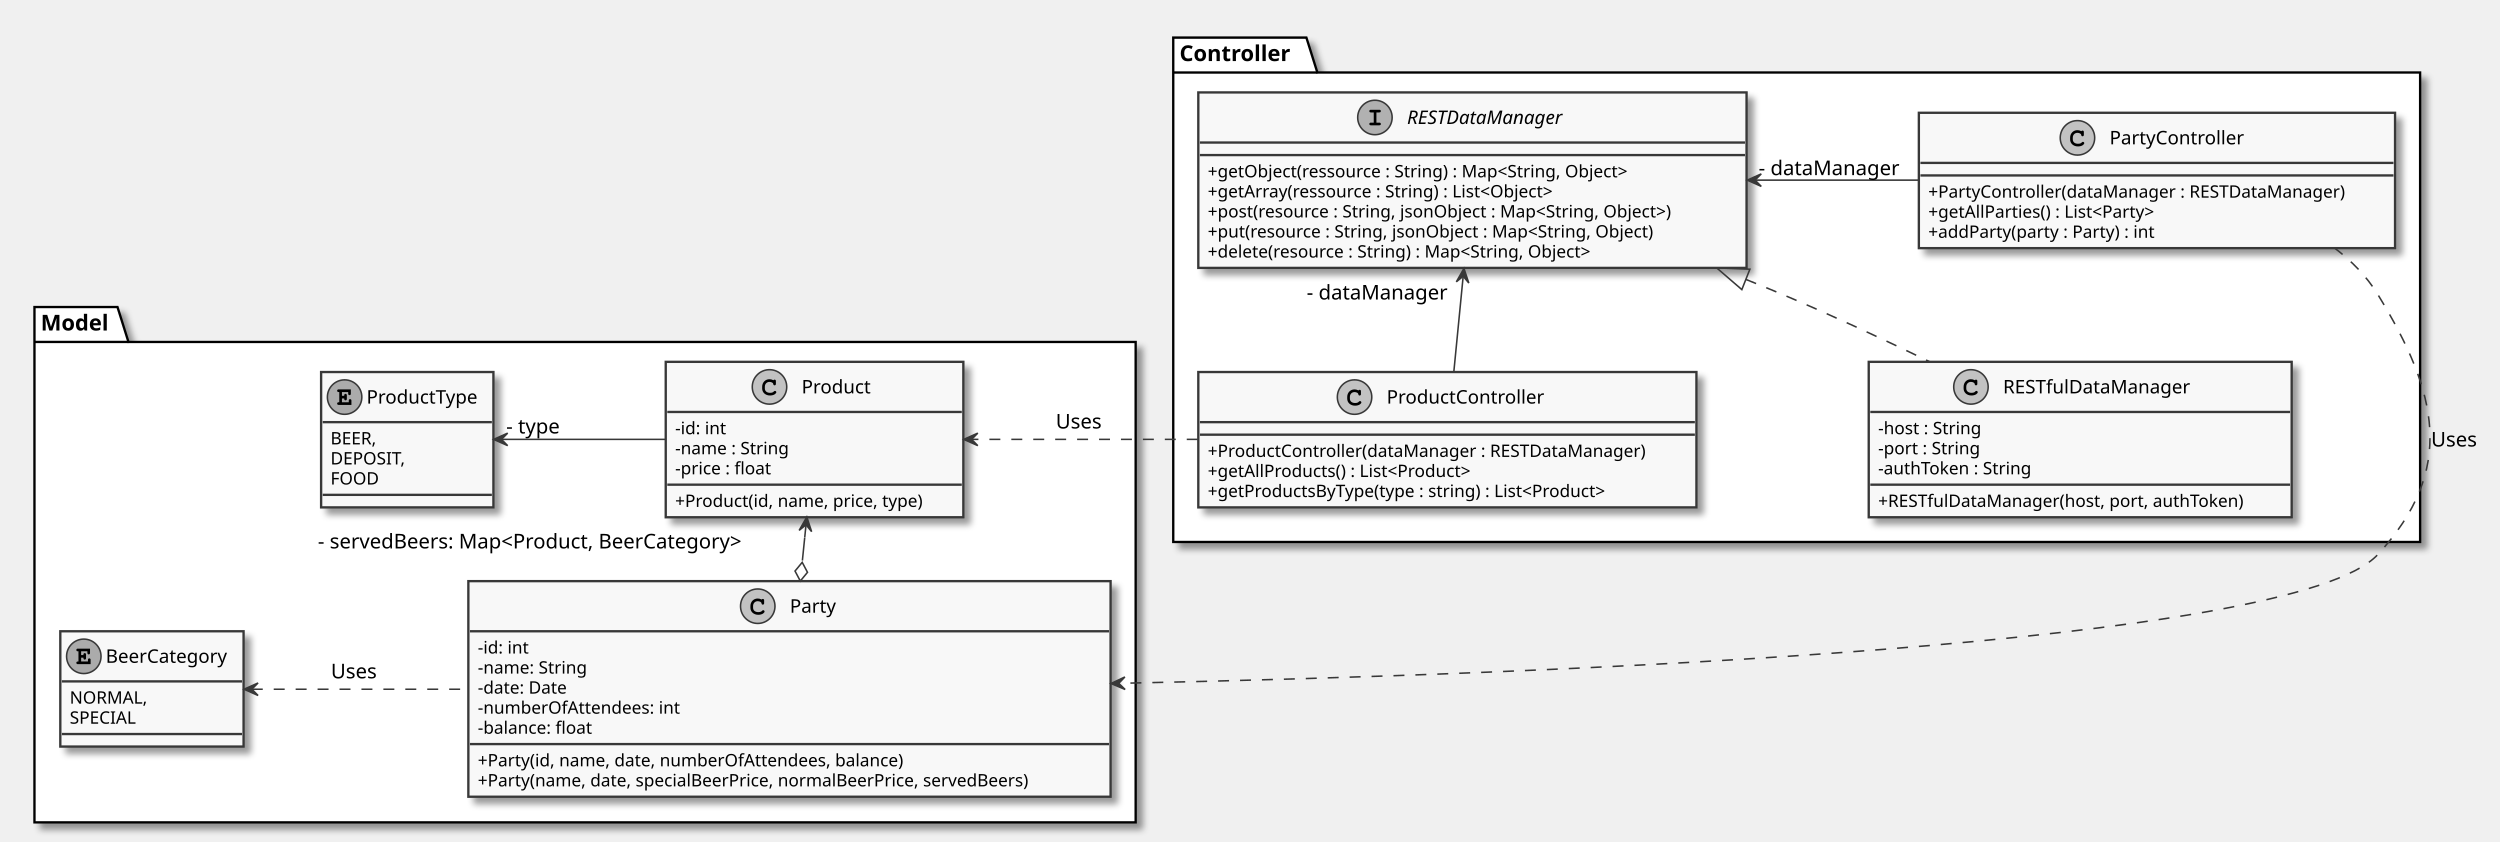
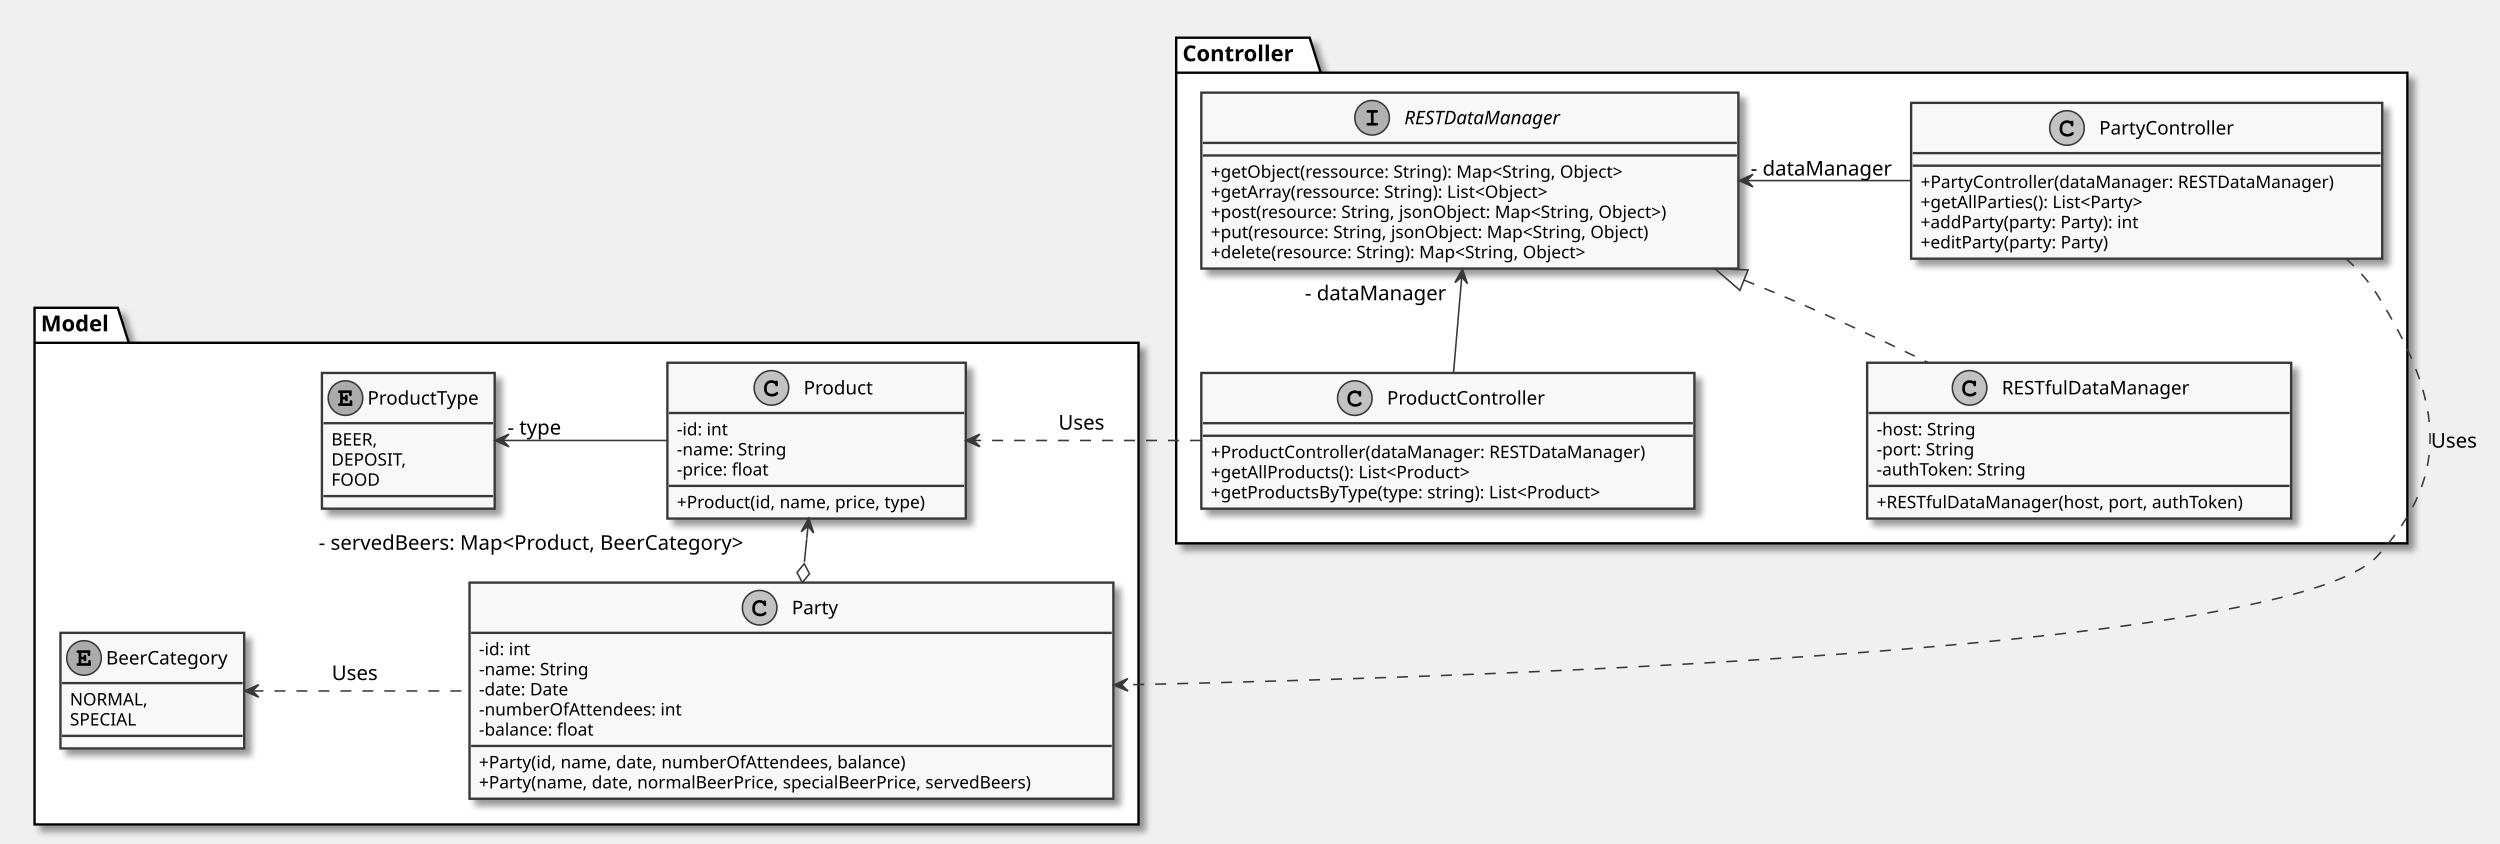
- <svg xmlns="http://www.w3.org/2000/svg" contentScriptType="application/ecmascript" contentStyleType="text/css" height="537px" preserveAspectRatio="none" style="width:1596px;height:537px;" version="1.1" viewBox="0 0 1596 537" width="1596px" zoomAndPan="magnify">
+ <svg xmlns="http://www.w3.org/2000/svg" contentScriptType="application/ecmascript" contentStyleType="text/css" height="537px" preserveAspectRatio="none" style="width:1592px;height:537px;" version="1.1" viewBox="0 0 1592 537" width="1592px" zoomAndPan="magnify">
  <defs>
-     <filter height="300%" id="f1i0utuzlcr67o" width="300%" x="-1" y="-1">
+     <filter height="300%" id="f125ggz4pm1xp5" width="300%" x="-1" y="-1">
      <feGaussianBlur result="blurOut" stdDeviation="2.0" />
      <feColorMatrix in="blurOut" result="blurOut2" type="matrix" values="0 0 0 0 0 0 0 0 0 0 0 0 0 0 0 0 0 0 .4 0" />
      <feOffset dx="4.0" dy="4.0" in="blurOut2" result="blurOut3" />
      <feBlend in="SourceGraphic" in2="blurOut3" mode="normal" />
    </filter>
  </defs>
  <g>
-     <polygon fill="#FFFFFF" filter="url(#f1i0utuzlcr67o)" points="22,196,75,196,82,218.297,725,218.297,725,525,22,525,22,196" style="stroke: #000000; stroke-width: 1.5;" />
+     <polygon fill="#FFFFFF" filter="url(#f125ggz4pm1xp5)" points="22,196,75,196,82,218.297,725,218.297,725,525,22,525,22,196" style="stroke: #000000; stroke-width: 1.5;" />
    <line style="stroke: #000000; stroke-width: 1.5;" x1="22" x2="82" y1="218.297" y2="218.297" />
    <text fill="#000000" font-family="sans-serif" font-size="14" font-weight="bold" lengthAdjust="spacingAndGlyphs" textLength="47" x="26" y="210.995">Model</text>
-     <polygon fill="#FFFFFF" filter="url(#f1i0utuzlcr67o)" points="749,24,834,24,841,46.297,1545,46.297,1545,346,749,346,749,24" style="stroke: #000000; stroke-width: 1.5;" />
+     <polygon fill="#FFFFFF" filter="url(#f125ggz4pm1xp5)" points="749,24,834,24,841,46.297,1533,46.297,1533,346,749,346,749,24" style="stroke: #000000; stroke-width: 1.5;" />
    <line style="stroke: #000000; stroke-width: 1.5;" x1="749" x2="841" y1="46.297" y2="46.297" />
    <text fill="#000000" font-family="sans-serif" font-size="14" font-weight="bold" lengthAdjust="spacingAndGlyphs" textLength="79" x="753" y="38.995">Controller</text>
-     <rect fill="#F8F8F8" filter="url(#f1i0utuzlcr67o)" height="137.633" id="Party" style="stroke: #383838; stroke-width: 1.5;" width="410" x="299" y="371" />
+     <rect fill="#F8F8F8" filter="url(#f125ggz4pm1xp5)" height="137.633" id="Party" style="stroke: #383838; stroke-width: 1.5;" width="410" x="299" y="371" />
    <ellipse cx="483.75" cy="387" fill="#C2C2C2" rx="11" ry="11" style="stroke: #383838; stroke-width: 1.0;" />
    <path d="M486.094,382.672 L486.266,382.75 C486.484,382.438 486.688,382.344 486.984,382.344 C487.281,382.344 487.562,382.484 487.719,382.75 C487.812,382.906 487.828,383.031 487.828,383.469 L487.828,384.891 C487.828,385.312 487.797,385.5 487.688,385.656 C487.516,385.875 487.25,386.016 486.984,386.016 C486.766,386.016 486.531,385.906 486.391,385.766 C486.25,385.641 486.219,385.516 486.156,385.109 C486.062,384.703 485.891,384.484 485.406,384.203 C484.938,383.953 484.328,383.797 483.75,383.797 C482.016,383.797 480.766,385.109 480.766,386.891 L480.766,387.984 C480.766,389.688 482.062,390.781 484.109,390.781 C484.875,390.781 485.562,390.656 485.984,390.391 C486.172,390.297 486.172,390.297 486.625,389.812 C486.812,389.625 487.016,389.547 487.234,389.547 C487.703,389.547 488.094,389.938 488.094,390.391 C488.094,390.781 487.766,391.234 487.188,391.641 C486.438,392.188 485.281,392.484 484.062,392.484 C481.172,392.484 479.062,390.594 479.062,388.016 L479.062,386.891 C479.062,384.172 481.062,382.094 483.688,382.094 C484.562,382.094 485.156,382.234 486.094,382.672 Z " />
    <text fill="#000000" font-family="sans-serif" font-size="12" lengthAdjust="spacingAndGlyphs" textLength="32" x="504.25" y="391.154">Party</text>
    <line style="stroke: #383838; stroke-width: 1.5;" x1="300" x2="708" y1="403" y2="403" />
    <text fill="#000000" font-family="sans-serif" font-size="11" lengthAdjust="spacingAndGlyphs" textLength="36" x="305" y="417.21">-id: int</text>
    <text fill="#000000" font-family="sans-serif" font-size="11" lengthAdjust="spacingAndGlyphs" textLength="78" x="305" y="430.015">-name: String</text>
    <text fill="#000000" font-family="sans-serif" font-size="11" lengthAdjust="spacingAndGlyphs" textLength="63" x="305" y="442.82">-date: Date</text>
    <text fill="#000000" font-family="sans-serif" font-size="11" lengthAdjust="spacingAndGlyphs" textLength="140" x="305" y="455.625">-numberOfAttendees: int</text>
    <text fill="#000000" font-family="sans-serif" font-size="11" lengthAdjust="spacingAndGlyphs" textLength="81" x="305" y="468.429">-balance: float</text>
    <line style="stroke: #383838; stroke-width: 1.5;" x1="300" x2="708" y1="475.023" y2="475.023" />
    <text fill="#000000" font-family="sans-serif" font-size="11" lengthAdjust="spacingAndGlyphs" textLength="303" x="305" y="489.234">+Party(id, name, date, numberOfAttendees, balance)</text>
-     <text fill="#000000" font-family="sans-serif" font-size="11" lengthAdjust="spacingAndGlyphs" textLength="398" x="305" y="502.039">+Party(name, date, specialBeerPrice, normalBeerPrice, servedBeers)</text>
-     <rect fill="#F8F8F8" filter="url(#f1i0utuzlcr67o)" height="99.219" id="Product" style="stroke: #383838; stroke-width: 1.5;" width="190" x="425" y="231" />
+     <text fill="#000000" font-family="sans-serif" font-size="11" lengthAdjust="spacingAndGlyphs" textLength="398" x="305" y="502.039">+Party(name, date, normalBeerPrice, specialBeerPrice, servedBeers)</text>
+     <rect fill="#F8F8F8" filter="url(#f125ggz4pm1xp5)" height="99.219" id="Product" style="stroke: #383838; stroke-width: 1.5;" width="190" x="425" y="231" />
    <ellipse cx="491.25" cy="247" fill="#C2C2C2" rx="11" ry="11" style="stroke: #383838; stroke-width: 1.0;" />
    <path d="M493.594,242.672 L493.766,242.75 C493.984,242.438 494.188,242.344 494.484,242.344 C494.781,242.344 495.062,242.484 495.219,242.75 C495.312,242.906 495.328,243.031 495.328,243.469 L495.328,244.891 C495.328,245.312 495.297,245.5 495.188,245.656 C495.016,245.875 494.75,246.016 494.484,246.016 C494.266,246.016 494.031,245.906 493.891,245.766 C493.75,245.641 493.719,245.516 493.656,245.109 C493.562,244.703 493.391,244.484 492.906,244.203 C492.438,243.953 491.828,243.797 491.25,243.797 C489.516,243.797 488.266,245.109 488.266,246.891 L488.266,247.984 C488.266,249.688 489.562,250.781 491.609,250.781 C492.375,250.781 493.062,250.656 493.484,250.391 C493.672,250.297 493.672,250.297 494.125,249.812 C494.312,249.625 494.516,249.547 494.734,249.547 C495.203,249.547 495.594,249.938 495.594,250.391 C495.594,250.781 495.266,251.234 494.688,251.641 C493.938,252.188 492.781,252.484 491.562,252.484 C488.672,252.484 486.562,250.594 486.562,248.016 L486.562,246.891 C486.562,244.172 488.562,242.094 491.188,242.094 C492.062,242.094 492.656,242.234 493.594,242.672 Z " />
    <text fill="#000000" font-family="sans-serif" font-size="12" lengthAdjust="spacingAndGlyphs" textLength="49" x="511.75" y="251.154">Product</text>
    <line style="stroke: #383838; stroke-width: 1.5;" x1="426" x2="614" y1="263" y2="263" />
    <text fill="#000000" font-family="sans-serif" font-size="11" lengthAdjust="spacingAndGlyphs" textLength="36" x="431" y="277.21">-id: int</text>
-     <text fill="#000000" font-family="sans-serif" font-size="11" lengthAdjust="spacingAndGlyphs" textLength="82" x="431" y="290.015">-name : String</text>
-     <text fill="#000000" font-family="sans-serif" font-size="11" lengthAdjust="spacingAndGlyphs" textLength="69" x="431" y="302.82">-price : float</text>
+     <text fill="#000000" font-family="sans-serif" font-size="11" lengthAdjust="spacingAndGlyphs" textLength="78" x="431" y="290.015">-name: String</text>
+     <text fill="#000000" font-family="sans-serif" font-size="11" lengthAdjust="spacingAndGlyphs" textLength="65" x="431" y="302.82">-price: float</text>
    <line style="stroke: #383838; stroke-width: 1.5;" x1="426" x2="614" y1="309.414" y2="309.414" />
    <text fill="#000000" font-family="sans-serif" font-size="11" lengthAdjust="spacingAndGlyphs" textLength="178" x="431" y="323.625">+Product(id, name, price, type)</text>
-     <rect fill="#F8F8F8" filter="url(#f1i0utuzlcr67o)" height="86.414" id="ProductType" style="stroke: #383838; stroke-width: 1.5;" width="110" x="205" y="237.5" />
+     <rect fill="#F8F8F8" filter="url(#f125ggz4pm1xp5)" height="86.414" id="ProductType" style="stroke: #383838; stroke-width: 1.5;" width="110" x="205" y="237.5" />
    <ellipse cx="220" cy="253.5" fill="#ABABAB" rx="11" ry="11" style="stroke: #383838; stroke-width: 1.0;" />
    <path d="M218.297,254.375 L218.297,256.797 L222.656,256.797 L222.656,255.922 C222.656,255.438 222.688,255.297 222.797,255.141 C222.969,254.891 223.234,254.781 223.5,254.781 C223.781,254.781 224.062,254.938 224.234,255.188 C224.312,255.344 224.344,255.484 224.344,255.922 L224.344,258.5 L216.344,258.5 C215.953,258.5 215.719,258.453 215.578,258.328 C215.359,258.172 215.219,257.922 215.219,257.656 C215.219,257.359 215.375,257.094 215.625,256.922 C215.781,256.812 215.938,256.797 216.344,256.797 L216.594,256.797 L216.594,250.281 L216.344,250.281 C215.922,250.281 215.734,250.25 215.578,250.141 C215.359,249.969 215.219,249.719 215.219,249.438 C215.219,249.156 215.375,248.859 215.625,248.703 C215.781,248.609 215.906,248.594 216.344,248.594 L223.969,248.594 L223.969,251.141 C223.969,251.609 223.938,251.75 223.828,251.922 C223.656,252.141 223.391,252.281 223.125,252.281 C222.844,252.281 222.562,252.125 222.391,251.875 C222.312,251.719 222.281,251.547 222.281,251.141 L222.281,250.281 L218.297,250.281 L218.297,252.688 L219.75,252.688 L219.75,252.562 C219.75,252.109 219.781,251.953 219.891,251.781 C220.062,251.562 220.328,251.422 220.578,251.422 C221.031,251.422 221.344,251.734 221.406,252.203 C221.422,252.359 221.422,252.406 221.422,252.562 L221.422,254.484 C221.422,254.938 221.391,255.094 221.266,255.25 C221.109,255.469 220.844,255.609 220.594,255.609 C220.297,255.609 220.016,255.453 219.859,255.203 C219.781,255.047 219.75,254.891 219.75,254.484 L219.75,254.375 Z " />
    <text fill="#000000" font-family="sans-serif" font-size="12" lengthAdjust="spacingAndGlyphs" textLength="78" x="234" y="257.654">ProductType</text>
    <line style="stroke: #383838; stroke-width: 1.5;" x1="206" x2="314" y1="269.5" y2="269.5" />
    <text fill="#000000" font-family="sans-serif" font-size="11" lengthAdjust="spacingAndGlyphs" textLength="33" x="211" y="283.71">BEER,</text>
    <text fill="#000000" font-family="sans-serif" font-size="11" lengthAdjust="spacingAndGlyphs" textLength="53" x="211" y="296.515">DEPOSIT,</text>
    <text fill="#000000" font-family="sans-serif" font-size="11" lengthAdjust="spacingAndGlyphs" textLength="32" x="211" y="309.32">FOOD</text>
    <line style="stroke: #383838; stroke-width: 1.5;" x1="206" x2="314" y1="315.914" y2="315.914" />
-     <rect fill="#F8F8F8" filter="url(#f1i0utuzlcr67o)" height="73.609" id="BeerCategory" style="stroke: #383838; stroke-width: 1.5;" width="117" x="38.5" y="403" />
+     <rect fill="#F8F8F8" filter="url(#f125ggz4pm1xp5)" height="73.609" id="BeerCategory" style="stroke: #383838; stroke-width: 1.5;" width="117" x="38.5" y="403" />
    <ellipse cx="53.5" cy="419" fill="#ABABAB" rx="11" ry="11" style="stroke: #383838; stroke-width: 1.0;" />
    <path d="M51.797,419.875 L51.797,422.297 L56.156,422.297 L56.156,421.422 C56.156,420.938 56.188,420.797 56.297,420.641 C56.469,420.391 56.734,420.281 57,420.281 C57.281,420.281 57.562,420.438 57.734,420.688 C57.812,420.844 57.844,420.984 57.844,421.422 L57.844,424 L49.844,424 C49.453,424 49.219,423.953 49.078,423.828 C48.859,423.672 48.719,423.422 48.719,423.156 C48.719,422.859 48.875,422.594 49.125,422.422 C49.281,422.312 49.438,422.297 49.844,422.297 L50.094,422.297 L50.094,415.781 L49.844,415.781 C49.422,415.781 49.234,415.75 49.078,415.641 C48.859,415.469 48.719,415.219 48.719,414.938 C48.719,414.656 48.875,414.359 49.125,414.203 C49.281,414.109 49.406,414.094 49.844,414.094 L57.469,414.094 L57.469,416.641 C57.469,417.109 57.438,417.25 57.328,417.422 C57.156,417.641 56.891,417.781 56.625,417.781 C56.344,417.781 56.062,417.625 55.891,417.375 C55.812,417.219 55.781,417.047 55.781,416.641 L55.781,415.781 L51.797,415.781 L51.797,418.188 L53.25,418.188 L53.25,418.062 C53.25,417.609 53.281,417.453 53.391,417.281 C53.562,417.062 53.828,416.922 54.078,416.922 C54.531,416.922 54.844,417.234 54.906,417.703 C54.922,417.859 54.922,417.906 54.922,418.062 L54.922,419.984 C54.922,420.438 54.891,420.594 54.766,420.75 C54.609,420.969 54.344,421.109 54.094,421.109 C53.797,421.109 53.516,420.953 53.359,420.703 C53.281,420.547 53.25,420.391 53.25,419.984 L53.25,419.875 Z " />
    <text fill="#000000" font-family="sans-serif" font-size="12" lengthAdjust="spacingAndGlyphs" textLength="85" x="67.5" y="423.154">BeerCategory</text>
    <line style="stroke: #383838; stroke-width: 1.5;" x1="39.5" x2="154.5" y1="435" y2="435" />
    <text fill="#000000" font-family="sans-serif" font-size="11" lengthAdjust="spacingAndGlyphs" textLength="50" x="44.5" y="449.21">NORMAL,</text>
    <text fill="#000000" font-family="sans-serif" font-size="11" lengthAdjust="spacingAndGlyphs" textLength="46" x="44.5" y="462.015">SPECIAL</text>
    <line style="stroke: #383838; stroke-width: 1.5;" x1="39.5" x2="154.5" y1="468.609" y2="468.609" />
-     <rect fill="#F8F8F8" filter="url(#f1i0utuzlcr67o)" height="112.023" id="RESTDataManager" style="stroke: #383838; stroke-width: 1.5;" width="350" x="765" y="59" />
-     <ellipse cx="877.75" cy="75" fill="#B1B1B1" rx="11" ry="11" style="stroke: #383838; stroke-width: 1.0;" />
-     <path d="M878.703,71.781 L878.703,78.297 L880.422,78.297 C880.875,78.297 881.016,78.328 881.188,78.453 C881.422,78.625 881.531,78.875 881.531,79.156 C881.531,79.719 881.172,80 880.422,80 L875.281,80 C874.875,80 874.672,79.953 874.516,79.828 C874.297,79.672 874.156,79.406 874.156,79.156 C874.156,78.859 874.312,78.578 874.562,78.422 C874.719,78.312 874.844,78.297 875.281,78.297 L877,78.297 L877,71.781 L875.281,71.781 C874.859,71.781 874.672,71.75 874.516,71.641 C874.297,71.469 874.156,71.219 874.156,70.938 C874.156,70.656 874.312,70.359 874.562,70.203 C874.719,70.109 874.844,70.094 875.281,70.094 L880.422,70.094 C880.875,70.094 881.016,70.125 881.188,70.234 C881.422,70.406 881.531,70.672 881.531,70.938 C881.531,71.234 881.391,71.516 881.125,71.672 C881,71.75 880.812,71.781 880.422,71.781 Z " />
-     <text fill="#000000" font-family="sans-serif" font-size="12" font-style="italic" lengthAdjust="spacingAndGlyphs" textLength="116" x="898.25" y="79.154">RESTDataManager</text>
-     <line style="stroke: #383838; stroke-width: 1.5;" x1="766" x2="1114" y1="91" y2="91" />
-     <line style="stroke: #383838; stroke-width: 1.5;" x1="766" x2="1114" y1="99" y2="99" />
-     <text fill="#000000" font-family="sans-serif" font-size="11" lengthAdjust="spacingAndGlyphs" textLength="306" x="771" y="113.21">+getObject(ressource : String) : Map&lt;String, Object&gt;</text>
-     <text fill="#000000" font-family="sans-serif" font-size="11" lengthAdjust="spacingAndGlyphs" textLength="255" x="771" y="126.015">+getArray(ressource : String) : List&lt;Object&gt;</text>
-     <text fill="#000000" font-family="sans-serif" font-size="11" lengthAdjust="spacingAndGlyphs" textLength="338" x="771" y="138.82">+post(resource : String, jsonObject : Map&lt;String, Object&gt;)</text>
-     <text fill="#000000" font-family="sans-serif" font-size="11" lengthAdjust="spacingAndGlyphs" textLength="322" x="771" y="151.625">+put(resource : String, jsonObject : Map&lt;String, Object)</text>
-     <text fill="#000000" font-family="sans-serif" font-size="11" lengthAdjust="spacingAndGlyphs" textLength="280" x="771" y="164.429">+delete(resource : String) : Map&lt;String, Object&gt;</text>
-     <rect fill="#F8F8F8" filter="url(#f1i0utuzlcr67o)" height="99.219" id="RESTfulDataManager" style="stroke: #383838; stroke-width: 1.5;" width="270" x="1193" y="231" />
-     <ellipse cx="1258.25" cy="247" fill="#C2C2C2" rx="11" ry="11" style="stroke: #383838; stroke-width: 1.0;" />
-     <path d="M1260.594,242.672 L1260.766,242.75 C1260.984,242.438 1261.188,242.344 1261.484,242.344 C1261.781,242.344 1262.062,242.484 1262.219,242.75 C1262.312,242.906 1262.328,243.031 1262.328,243.469 L1262.328,244.891 C1262.328,245.312 1262.297,245.5 1262.188,245.656 C1262.016,245.875 1261.75,246.016 1261.484,246.016 C1261.266,246.016 1261.031,245.906 1260.891,245.766 C1260.75,245.641 1260.719,245.516 1260.656,245.109 C1260.562,244.703 1260.391,244.484 1259.906,244.203 C1259.438,243.953 1258.828,243.797 1258.25,243.797 C1256.516,243.797 1255.266,245.109 1255.266,246.891 L1255.266,247.984 C1255.266,249.688 1256.562,250.781 1258.609,250.781 C1259.375,250.781 1260.062,250.656 1260.484,250.391 C1260.672,250.297 1260.672,250.297 1261.125,249.812 C1261.312,249.625 1261.516,249.547 1261.734,249.547 C1262.203,249.547 1262.594,249.938 1262.594,250.391 C1262.594,250.781 1262.266,251.234 1261.688,251.641 C1260.938,252.188 1259.781,252.484 1258.562,252.484 C1255.672,252.484 1253.562,250.594 1253.562,248.016 L1253.562,246.891 C1253.562,244.172 1255.562,242.094 1258.188,242.094 C1259.062,242.094 1259.656,242.234 1260.594,242.672 Z " />
-     <text fill="#000000" font-family="sans-serif" font-size="12" lengthAdjust="spacingAndGlyphs" textLength="131" x="1278.75" y="251.154">RESTfulDataManager</text>
-     <line style="stroke: #383838; stroke-width: 1.5;" x1="1194" x2="1462" y1="263" y2="263" />
-     <text fill="#000000" font-family="sans-serif" font-size="11" lengthAdjust="spacingAndGlyphs" textLength="75" x="1199" y="277.21">-host : String</text>
-     <text fill="#000000" font-family="sans-serif" font-size="11" lengthAdjust="spacingAndGlyphs" textLength="73" x="1199" y="290.015">-port : String</text>
-     <text fill="#000000" font-family="sans-serif" font-size="11" lengthAdjust="spacingAndGlyphs" textLength="109" x="1199" y="302.82">-authToken : String</text>
-     <line style="stroke: #383838; stroke-width: 1.5;" x1="1194" x2="1462" y1="309.414" y2="309.414" />
-     <text fill="#000000" font-family="sans-serif" font-size="11" lengthAdjust="spacingAndGlyphs" textLength="258" x="1199" y="323.625">+RESTfulDataManager(host, port, authToken)</text>
-     <rect fill="#F8F8F8" filter="url(#f1i0utuzlcr67o)" height="86.414" id="PartyController" style="stroke: #383838; stroke-width: 1.5;" width="304" x="1225" y="72" />
-     <ellipse cx="1326.25" cy="88" fill="#C2C2C2" rx="11" ry="11" style="stroke: #383838; stroke-width: 1.0;" />
-     <path d="M1328.594,83.672 L1328.766,83.75 C1328.984,83.438 1329.188,83.344 1329.484,83.344 C1329.781,83.344 1330.062,83.484 1330.219,83.75 C1330.312,83.906 1330.328,84.031 1330.328,84.469 L1330.328,85.891 C1330.328,86.312 1330.297,86.5 1330.188,86.656 C1330.016,86.875 1329.75,87.016 1329.484,87.016 C1329.266,87.016 1329.031,86.906 1328.891,86.766 C1328.75,86.641 1328.719,86.516 1328.656,86.109 C1328.562,85.703 1328.391,85.484 1327.906,85.203 C1327.438,84.953 1326.828,84.797 1326.25,84.797 C1324.516,84.797 1323.266,86.109 1323.266,87.891 L1323.266,88.984 C1323.266,90.688 1324.562,91.781 1326.609,91.781 C1327.375,91.781 1328.062,91.656 1328.484,91.391 C1328.672,91.297 1328.672,91.297 1329.125,90.812 C1329.312,90.625 1329.516,90.547 1329.734,90.547 C1330.203,90.547 1330.594,90.938 1330.594,91.391 C1330.594,91.781 1330.266,92.234 1329.688,92.641 C1328.938,93.188 1327.781,93.484 1326.562,93.484 C1323.672,93.484 1321.562,91.594 1321.562,89.016 L1321.562,87.891 C1321.562,85.172 1323.562,83.094 1326.188,83.094 C1327.062,83.094 1327.656,83.234 1328.594,83.672 Z " />
-     <text fill="#000000" font-family="sans-serif" font-size="12" lengthAdjust="spacingAndGlyphs" textLength="93" x="1346.75" y="92.154">PartyController</text>
-     <line style="stroke: #383838; stroke-width: 1.5;" x1="1226" x2="1528" y1="104" y2="104" />
-     <line style="stroke: #383838; stroke-width: 1.5;" x1="1226" x2="1528" y1="112" y2="112" />
-     <text fill="#000000" font-family="sans-serif" font-size="11" lengthAdjust="spacingAndGlyphs" textLength="292" x="1231" y="126.21">+PartyController(dataManager : RESTDataManager)</text>
-     <text fill="#000000" font-family="sans-serif" font-size="11" lengthAdjust="spacingAndGlyphs" textLength="167" x="1231" y="139.015">+getAllParties() : List&lt;Party&gt;</text>
-     <text fill="#000000" font-family="sans-serif" font-size="11" lengthAdjust="spacingAndGlyphs" textLength="163" x="1231" y="151.82">+addParty(party : Party) : int</text>
-     <rect fill="#F8F8F8" filter="url(#f1i0utuzlcr67o)" height="86.414" id="ProductController" style="stroke: #383838; stroke-width: 1.5;" width="318" x="765" y="237.5" />
-     <ellipse cx="864.75" cy="253.5" fill="#C2C2C2" rx="11" ry="11" style="stroke: #383838; stroke-width: 1.0;" />
-     <path d="M867.094,249.172 L867.266,249.25 C867.484,248.938 867.688,248.844 867.984,248.844 C868.281,248.844 868.562,248.984 868.719,249.25 C868.812,249.406 868.828,249.531 868.828,249.969 L868.828,251.391 C868.828,251.812 868.797,252 868.688,252.156 C868.516,252.375 868.25,252.516 867.984,252.516 C867.766,252.516 867.531,252.406 867.391,252.266 C867.25,252.141 867.219,252.016 867.156,251.609 C867.062,251.203 866.891,250.984 866.406,250.703 C865.938,250.453 865.328,250.297 864.75,250.297 C863.016,250.297 861.766,251.609 861.766,253.391 L861.766,254.484 C861.766,256.188 863.062,257.281 865.109,257.281 C865.875,257.281 866.562,257.156 866.984,256.891 C867.172,256.797 867.172,256.797 867.625,256.312 C867.812,256.125 868.016,256.047 868.234,256.047 C868.703,256.047 869.094,256.438 869.094,256.891 C869.094,257.281 868.766,257.734 868.188,258.141 C867.438,258.688 866.281,258.984 865.062,258.984 C862.172,258.984 860.062,257.094 860.062,254.516 L860.062,253.391 C860.062,250.672 862.062,248.594 864.688,248.594 C865.562,248.594 866.156,248.734 867.094,249.172 Z " />
-     <text fill="#000000" font-family="sans-serif" font-size="12" lengthAdjust="spacingAndGlyphs" textLength="110" x="885.25" y="257.654">ProductController</text>
-     <line style="stroke: #383838; stroke-width: 1.5;" x1="766" x2="1082" y1="269.5" y2="269.5" />
-     <line style="stroke: #383838; stroke-width: 1.5;" x1="766" x2="1082" y1="277.5" y2="277.5" />
-     <text fill="#000000" font-family="sans-serif" font-size="11" lengthAdjust="spacingAndGlyphs" textLength="306" x="771" y="291.71">+ProductController(dataManager : RESTDataManager)</text>
-     <text fill="#000000" font-family="sans-serif" font-size="11" lengthAdjust="spacingAndGlyphs" textLength="191" x="771" y="304.515">+getAllProducts() : List&lt;Product&gt;</text>
-     <text fill="#000000" font-family="sans-serif" font-size="11" lengthAdjust="spacingAndGlyphs" textLength="288" x="771" y="317.32">+getProductsByType(type : string) : List&lt;Product&gt;</text>
+     <rect fill="#F8F8F8" filter="url(#f125ggz4pm1xp5)" height="112.023" id="RESTDataManager" style="stroke: #383838; stroke-width: 1.5;" width="342" x="765" y="59" />
+     <ellipse cx="873.75" cy="75" fill="#B1B1B1" rx="11" ry="11" style="stroke: #383838; stroke-width: 1.0;" />
+     <path d="M874.703,71.781 L874.703,78.297 L876.422,78.297 C876.875,78.297 877.016,78.328 877.188,78.453 C877.422,78.625 877.531,78.875 877.531,79.156 C877.531,79.719 877.172,80 876.422,80 L871.281,80 C870.875,80 870.672,79.953 870.516,79.828 C870.297,79.672 870.156,79.406 870.156,79.156 C870.156,78.859 870.312,78.578 870.562,78.422 C870.719,78.312 870.844,78.297 871.281,78.297 L873,78.297 L873,71.781 L871.281,71.781 C870.859,71.781 870.672,71.75 870.516,71.641 C870.297,71.469 870.156,71.219 870.156,70.938 C870.156,70.656 870.312,70.359 870.562,70.203 C870.719,70.109 870.844,70.094 871.281,70.094 L876.422,70.094 C876.875,70.094 877.016,70.125 877.188,70.234 C877.422,70.406 877.531,70.672 877.531,70.938 C877.531,71.234 877.391,71.516 877.125,71.672 C877,71.75 876.812,71.781 876.422,71.781 Z " />
+     <text fill="#000000" font-family="sans-serif" font-size="12" font-style="italic" lengthAdjust="spacingAndGlyphs" textLength="116" x="894.25" y="79.154">RESTDataManager</text>
+     <line style="stroke: #383838; stroke-width: 1.5;" x1="766" x2="1106" y1="91" y2="91" />
+     <line style="stroke: #383838; stroke-width: 1.5;" x1="766" x2="1106" y1="99" y2="99" />
+     <text fill="#000000" font-family="sans-serif" font-size="11" lengthAdjust="spacingAndGlyphs" textLength="298" x="771" y="113.21">+getObject(ressource: String): Map&lt;String, Object&gt;</text>
+     <text fill="#000000" font-family="sans-serif" font-size="11" lengthAdjust="spacingAndGlyphs" textLength="247" x="771" y="126.015">+getArray(ressource: String): List&lt;Object&gt;</text>
+     <text fill="#000000" font-family="sans-serif" font-size="11" lengthAdjust="spacingAndGlyphs" textLength="330" x="771" y="138.82">+post(resource: String, jsonObject: Map&lt;String, Object&gt;)</text>
+     <text fill="#000000" font-family="sans-serif" font-size="11" lengthAdjust="spacingAndGlyphs" textLength="314" x="771" y="151.625">+put(resource: String, jsonObject: Map&lt;String, Object)</text>
+     <text fill="#000000" font-family="sans-serif" font-size="11" lengthAdjust="spacingAndGlyphs" textLength="272" x="771" y="164.429">+delete(resource: String): Map&lt;String, Object&gt;</text>
+     <rect fill="#F8F8F8" filter="url(#f125ggz4pm1xp5)" height="99.219" id="RESTfulDataManager" style="stroke: #383838; stroke-width: 1.5;" width="270" x="1189" y="231" />
+     <ellipse cx="1254.25" cy="247" fill="#C2C2C2" rx="11" ry="11" style="stroke: #383838; stroke-width: 1.0;" />
+     <path d="M1256.594,242.672 L1256.766,242.75 C1256.984,242.438 1257.188,242.344 1257.484,242.344 C1257.781,242.344 1258.062,242.484 1258.219,242.75 C1258.312,242.906 1258.328,243.031 1258.328,243.469 L1258.328,244.891 C1258.328,245.312 1258.297,245.5 1258.188,245.656 C1258.016,245.875 1257.75,246.016 1257.484,246.016 C1257.266,246.016 1257.031,245.906 1256.891,245.766 C1256.75,245.641 1256.719,245.516 1256.656,245.109 C1256.562,244.703 1256.391,244.484 1255.906,244.203 C1255.438,243.953 1254.828,243.797 1254.25,243.797 C1252.516,243.797 1251.266,245.109 1251.266,246.891 L1251.266,247.984 C1251.266,249.688 1252.562,250.781 1254.609,250.781 C1255.375,250.781 1256.062,250.656 1256.484,250.391 C1256.672,250.297 1256.672,250.297 1257.125,249.812 C1257.312,249.625 1257.516,249.547 1257.734,249.547 C1258.203,249.547 1258.594,249.938 1258.594,250.391 C1258.594,250.781 1258.266,251.234 1257.688,251.641 C1256.938,252.188 1255.781,252.484 1254.562,252.484 C1251.672,252.484 1249.562,250.594 1249.562,248.016 L1249.562,246.891 C1249.562,244.172 1251.562,242.094 1254.188,242.094 C1255.062,242.094 1255.656,242.234 1256.594,242.672 Z " />
+     <text fill="#000000" font-family="sans-serif" font-size="12" lengthAdjust="spacingAndGlyphs" textLength="131" x="1274.75" y="251.154">RESTfulDataManager</text>
+     <line style="stroke: #383838; stroke-width: 1.5;" x1="1190" x2="1458" y1="263" y2="263" />
+     <text fill="#000000" font-family="sans-serif" font-size="11" lengthAdjust="spacingAndGlyphs" textLength="71" x="1195" y="277.21">-host: String</text>
+     <text fill="#000000" font-family="sans-serif" font-size="11" lengthAdjust="spacingAndGlyphs" textLength="69" x="1195" y="290.015">-port: String</text>
+     <text fill="#000000" font-family="sans-serif" font-size="11" lengthAdjust="spacingAndGlyphs" textLength="105" x="1195" y="302.82">-authToken: String</text>
+     <line style="stroke: #383838; stroke-width: 1.5;" x1="1190" x2="1458" y1="309.414" y2="309.414" />
+     <text fill="#000000" font-family="sans-serif" font-size="11" lengthAdjust="spacingAndGlyphs" textLength="258" x="1195" y="323.625">+RESTfulDataManager(host, port, authToken)</text>
+     <rect fill="#F8F8F8" filter="url(#f125ggz4pm1xp5)" height="99.219" id="PartyController" style="stroke: #383838; stroke-width: 1.5;" width="300" x="1217" y="65.5" />
+     <ellipse cx="1316.25" cy="81.5" fill="#C2C2C2" rx="11" ry="11" style="stroke: #383838; stroke-width: 1.0;" />
+     <path d="M1318.594,77.172 L1318.766,77.25 C1318.984,76.938 1319.188,76.844 1319.484,76.844 C1319.781,76.844 1320.062,76.984 1320.219,77.25 C1320.312,77.406 1320.328,77.531 1320.328,77.969 L1320.328,79.391 C1320.328,79.812 1320.297,80 1320.188,80.156 C1320.016,80.375 1319.75,80.516 1319.484,80.516 C1319.266,80.516 1319.031,80.406 1318.891,80.266 C1318.75,80.141 1318.719,80.016 1318.656,79.609 C1318.562,79.203 1318.391,78.984 1317.906,78.703 C1317.438,78.453 1316.828,78.297 1316.25,78.297 C1314.516,78.297 1313.266,79.609 1313.266,81.391 L1313.266,82.484 C1313.266,84.188 1314.562,85.281 1316.609,85.281 C1317.375,85.281 1318.062,85.156 1318.484,84.891 C1318.672,84.797 1318.672,84.797 1319.125,84.312 C1319.312,84.125 1319.516,84.047 1319.734,84.047 C1320.203,84.047 1320.594,84.438 1320.594,84.891 C1320.594,85.281 1320.266,85.734 1319.688,86.141 C1318.938,86.688 1317.781,86.984 1316.562,86.984 C1313.672,86.984 1311.562,85.094 1311.562,82.516 L1311.562,81.391 C1311.562,78.672 1313.562,76.594 1316.188,76.594 C1317.062,76.594 1317.656,76.734 1318.594,77.172 Z " />
+     <text fill="#000000" font-family="sans-serif" font-size="12" lengthAdjust="spacingAndGlyphs" textLength="93" x="1336.75" y="85.654">PartyController</text>
+     <line style="stroke: #383838; stroke-width: 1.5;" x1="1218" x2="1516" y1="97.5" y2="97.5" />
+     <line style="stroke: #383838; stroke-width: 1.5;" x1="1218" x2="1516" y1="105.5" y2="105.5" />
+     <text fill="#000000" font-family="sans-serif" font-size="11" lengthAdjust="spacingAndGlyphs" textLength="288" x="1223" y="119.71">+PartyController(dataManager: RESTDataManager)</text>
+     <text fill="#000000" font-family="sans-serif" font-size="11" lengthAdjust="spacingAndGlyphs" textLength="163" x="1223" y="132.515">+getAllParties(): List&lt;Party&gt;</text>
+     <text fill="#000000" font-family="sans-serif" font-size="11" lengthAdjust="spacingAndGlyphs" textLength="155" x="1223" y="145.32">+addParty(party: Party): int</text>
+     <text fill="#000000" font-family="sans-serif" font-size="11" lengthAdjust="spacingAndGlyphs" textLength="133" x="1223" y="158.125">+editParty(party: Party)</text>
+     <rect fill="#F8F8F8" filter="url(#f125ggz4pm1xp5)" height="86.414" id="ProductController" style="stroke: #383838; stroke-width: 1.5;" width="314" x="765" y="237.5" />
+     <ellipse cx="862.75" cy="253.5" fill="#C2C2C2" rx="11" ry="11" style="stroke: #383838; stroke-width: 1.0;" />
+     <path d="M865.094,249.172 L865.266,249.25 C865.484,248.938 865.688,248.844 865.984,248.844 C866.281,248.844 866.562,248.984 866.719,249.25 C866.812,249.406 866.828,249.531 866.828,249.969 L866.828,251.391 C866.828,251.812 866.797,252 866.688,252.156 C866.516,252.375 866.25,252.516 865.984,252.516 C865.766,252.516 865.531,252.406 865.391,252.266 C865.25,252.141 865.219,252.016 865.156,251.609 C865.062,251.203 864.891,250.984 864.406,250.703 C863.938,250.453 863.328,250.297 862.75,250.297 C861.016,250.297 859.766,251.609 859.766,253.391 L859.766,254.484 C859.766,256.188 861.062,257.281 863.109,257.281 C863.875,257.281 864.562,257.156 864.984,256.891 C865.172,256.797 865.172,256.797 865.625,256.312 C865.812,256.125 866.016,256.047 866.234,256.047 C866.703,256.047 867.094,256.438 867.094,256.891 C867.094,257.281 866.766,257.734 866.188,258.141 C865.438,258.688 864.281,258.984 863.062,258.984 C860.172,258.984 858.062,257.094 858.062,254.516 L858.062,253.391 C858.062,250.672 860.062,248.594 862.688,248.594 C863.562,248.594 864.156,248.734 865.094,249.172 Z " />
+     <text fill="#000000" font-family="sans-serif" font-size="12" lengthAdjust="spacingAndGlyphs" textLength="110" x="883.25" y="257.654">ProductController</text>
+     <line style="stroke: #383838; stroke-width: 1.5;" x1="766" x2="1078" y1="269.5" y2="269.5" />
+     <line style="stroke: #383838; stroke-width: 1.5;" x1="766" x2="1078" y1="277.5" y2="277.5" />
+     <text fill="#000000" font-family="sans-serif" font-size="11" lengthAdjust="spacingAndGlyphs" textLength="302" x="771" y="291.71">+ProductController(dataManager: RESTDataManager)</text>
+     <text fill="#000000" font-family="sans-serif" font-size="11" lengthAdjust="spacingAndGlyphs" textLength="187" x="771" y="304.515">+getAllProducts(): List&lt;Product&gt;</text>
+     <text fill="#000000" font-family="sans-serif" font-size="11" lengthAdjust="spacingAndGlyphs" textLength="280" x="771" y="317.32">+getProductsByType(type: string): List&lt;Product&gt;</text>
    <path d="M320.238,280.5 C355.076,280.5 389.914,280.5 424.752,280.5 " fill="none" id="ProductType-Product" style="stroke: #383838; stroke-width: 1.0;" />
    <polygon fill="#383838" points="315.098,280.5,324.098,284.5,320.098,280.5,324.098,276.5,315.098,280.5" style="stroke: #383838; stroke-width: 1.0;" />
    <text fill="#000000" font-family="sans-serif" font-size="13" lengthAdjust="spacingAndGlyphs" textLength="37" x="323.148" y="276.731">- type</text>
    <path d="M513.741,343.116 C513.248,347.963 512.747,352.901 512.244,357.851 " fill="none" id="Product-Party" style="stroke: #383838; stroke-width: 1.0;" />
    <polygon fill="#FFFFFF" points="510.915,370.932,515.501,365.367,512.128,358.993,507.542,364.558,510.915,370.932" style="stroke: #383838; stroke-width: 1.0;" />
    <polygon fill="#383838" points="515.069,330.04,510.18,338.589,514.563,335.014,518.139,339.398,515.069,330.04" style="stroke: #383838; stroke-width: 1.0;" />
    <line style="stroke: #383838; stroke-width: 1.0;" x1="514.563" x2="513.755" y1="335.014" y2="342.974" />
    <text fill="#000000" font-family="sans-serif" font-size="13" lengthAdjust="spacingAndGlyphs" textLength="291" x="202.915" y="350.122">- servedBeers: Map&lt;Product, BeerCategory&gt;</text>
    <path d="M160.747,440 C198.435,440 248.494,440 298.698,440 " fill="none" id="BeerCategory-Party" style="stroke: #383838; stroke-width: 1.0; stroke-dasharray: 7.0,7.0;" />
    <polygon fill="#383838" points="155.747,440,164.747,444,160.747,440,164.747,436,155.747,440" style="stroke: #383838; stroke-width: 1.0;" />
    <text fill="#000000" font-family="sans-serif" font-size="13" lengthAdjust="spacingAndGlyphs" textLength="32" x="211.25" y="433.067">Uses</text>
-     <path d="M1114.6,178.394 C1122.54,181.574 1130.37,184.784 1138,188 C1168.87,201.008 1201.95,216.406 1231.71,230.825 " fill="none" id="RESTDataManager-RESTfulDataManager" style="stroke: #383838; stroke-width: 1.0; stroke-dasharray: 7.0,7.0;" />
-     <polygon fill="none" points="1111.99,184.886,1095.95,171.039,1117.12,171.862,1111.99,184.886" style="stroke: #383838; stroke-width: 1.0;" />
-     <path d="M1120.53,115 C1155.35,115 1190.17,115 1224.99,115 " fill="none" id="RESTDataManager-PartyController" style="stroke: #383838; stroke-width: 1.0;" />
-     <polygon fill="#383838" points="1115.4,115,1124.4,119,1120.4,115,1124.4,111,1115.4,115" style="stroke: #383838; stroke-width: 1.0;" />
-     <text fill="#000000" font-family="sans-serif" font-size="13" lengthAdjust="spacingAndGlyphs" textLength="94" x="1122.697" y="111.823">- dataManager</text>
-     <path d="M934.083,176.46 C932.101,196.716 929.936,218.847 928.121,237.388 " fill="none" id="RESTDataManager-ProductController" style="stroke: #383838; stroke-width: 1.0;" />
-     <polygon fill="#383838" points="934.583,171.354,929.725,179.922,934.096,176.33,937.687,180.701,934.583,171.354" style="stroke: #383838; stroke-width: 1.0;" />
-     <text fill="#000000" font-family="sans-serif" font-size="13" lengthAdjust="spacingAndGlyphs" textLength="94" x="834.195" y="191.21">- dataManager</text>
-     <path d="M1490.03,158.064 C1501.07,166.39 1510.82,176.279 1518,188 C1556.52,250.923 1567.94,299.696 1518,354 C1464.81,411.839 995.735,430.339 714.57,436.243 " fill="none" id="PartyController-Party" style="stroke: #383838; stroke-width: 1.0; stroke-dasharray: 7.0,7.0;" />
-     <polygon fill="#383838" points="709.205,436.355,718.287,440.166,714.204,436.251,718.12,432.168,709.205,436.355" style="stroke: #383838; stroke-width: 1.0;" />
-     <text fill="#000000" font-family="sans-serif" font-size="13" lengthAdjust="spacingAndGlyphs" textLength="32" x="1552" y="285.067">Uses</text>
-     <path d="M764.622,280.5 C716.045,280.5 664.023,280.5 620.496,280.5 " fill="none" id="ProductController-Product" style="stroke: #383838; stroke-width: 1.0; stroke-dasharray: 7.0,7.0;" />
-     <polygon fill="#383838" points="615.231,280.5,624.231,284.5,620.231,280.5,624.231,276.5,615.231,280.5" style="stroke: #383838; stroke-width: 1.0;" />
+     <path d="M1110.6,178.394 C1118.54,181.574 1126.37,184.784 1134,188 C1164.87,201.008 1197.95,216.406 1227.71,230.825 " fill="none" id="RESTDataManager-RESTfulDataManager" style="stroke: #383838; stroke-width: 1.0; stroke-dasharray: 7.0,7.0;" />
+     <polygon fill="none" points="1107.99,184.886,1091.95,171.039,1113.12,171.862,1107.99,184.886" style="stroke: #383838; stroke-width: 1.0;" />
+     <path d="M1112.44,115 C1147.25,115 1182.06,115 1216.86,115 " fill="none" id="RESTDataManager-PartyController" style="stroke: #383838; stroke-width: 1.0;" />
+     <polygon fill="#383838" points="1107.31,115,1116.31,119,1112.31,115,1116.31,111,1107.31,115" style="stroke: #383838; stroke-width: 1.0;" />
+     <text fill="#000000" font-family="sans-serif" font-size="13" lengthAdjust="spacingAndGlyphs" textLength="94" x="1114.835" y="111.787">- dataManager</text>
+     <path d="M930.823,176.46 C929.089,196.716 927.194,218.847 925.606,237.388 " fill="none" id="RESTDataManager-ProductController" style="stroke: #383838; stroke-width: 1.0;" />
+     <polygon fill="#383838" points="931.26,171.354,926.506,179.979,930.833,176.336,934.476,180.663,931.26,171.354" style="stroke: #383838; stroke-width: 1.0;" />
+     <text fill="#000000" font-family="sans-serif" font-size="13" lengthAdjust="spacingAndGlyphs" textLength="94" x="830.954" y="191.21">- dataManager</text>
+     <path d="M1493.78,164.616 C1501.6,171.444 1508.51,179.199 1514,188 C1553.04,250.6 1563.93,299.688 1514,354 C1461.08,411.561 994.778,430.167 714.622,436.164 " fill="none" id="PartyController-Party" style="stroke: #383838; stroke-width: 1.0; stroke-dasharray: 7.0,7.0;" />
+     <polygon fill="#383838" points="709.276,436.277,718.359,440.086,714.275,436.171,718.189,432.088,709.276,436.277" style="stroke: #383838; stroke-width: 1.0;" />
+     <text fill="#000000" font-family="sans-serif" font-size="13" lengthAdjust="spacingAndGlyphs" textLength="32" x="1548" y="285.067">Uses</text>
+     <path d="M764.775,280.5 C716.061,280.5 663.742,280.5 620.029,280.5 " fill="none" id="ProductController-Product" style="stroke: #383838; stroke-width: 1.0; stroke-dasharray: 7.0,7.0;" />
+     <polygon fill="#383838" points="615.014,280.5,624.014,284.5,620.014,280.5,624.014,276.5,615.014,280.5" style="stroke: #383838; stroke-width: 1.0;" />
    <text fill="#000000" font-family="sans-serif" font-size="13" lengthAdjust="spacingAndGlyphs" textLength="32" x="674" y="273.567">Uses</text>
  </g>
</svg>
